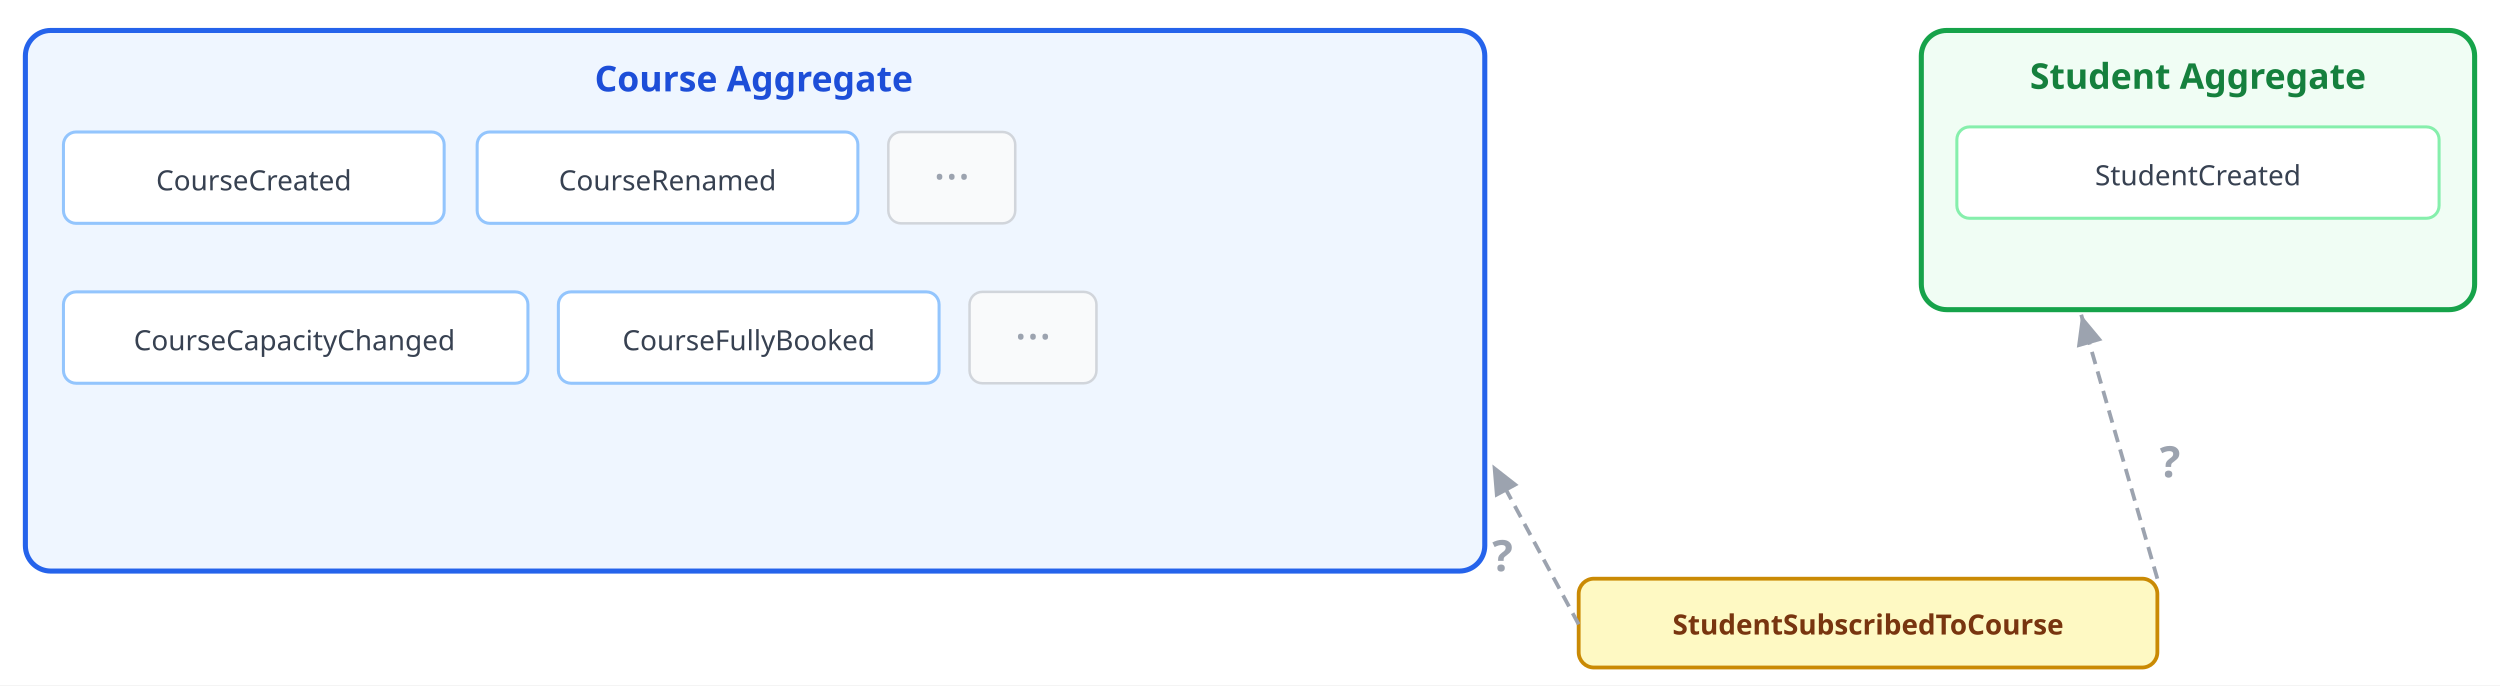
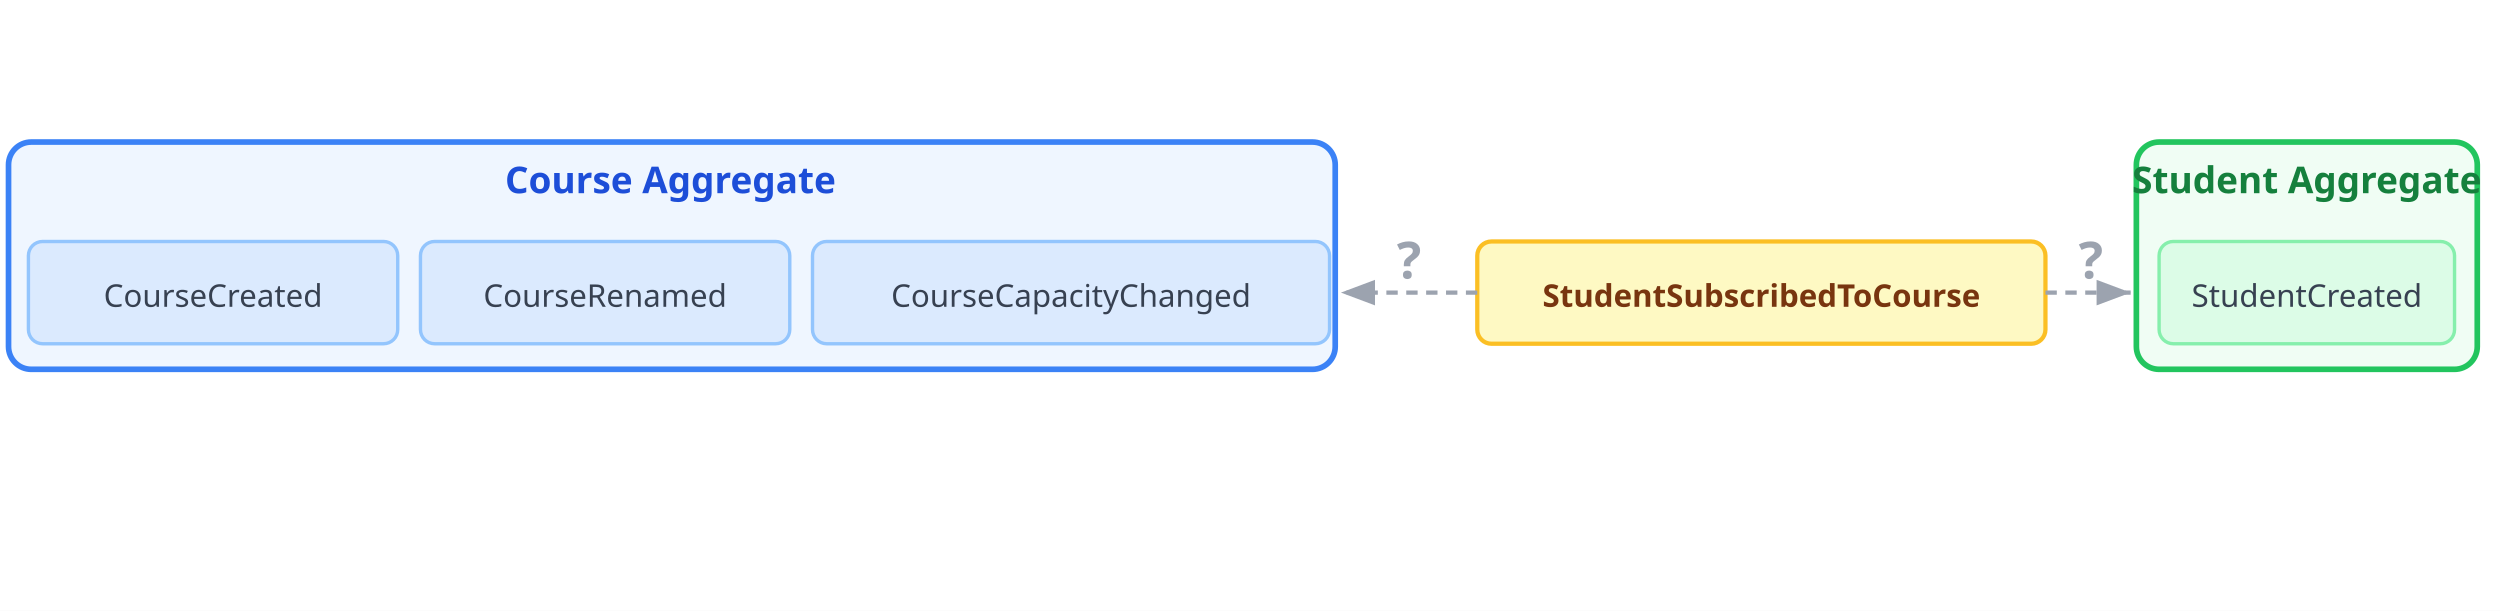
- <svg xmlns="http://www.w3.org/2000/svg" viewBox="0 0 985 270" width="985" height="270" role="img" aria-labelledby="dcb-title1">
+ <svg xmlns="http://www.w3.org/2000/svg" viewBox="0 0 880 215" width="880" height="215" role="img" aria-labelledby="dcb-agg-title">
  <defs>
-     <marker id="arr-q" markerWidth="8" markerHeight="7" refX="8" refY="3.5" orient="auto">
-       <polygon points="0 0,8 3.5,0 7" fill="#9ca3af" />
+     <marker id="arr-a" markerWidth="8" markerHeight="6" refX="8" refY="3" orient="auto">
+       <polygon points="0 0,8 3,0 6" fill="#9ca3af" />
    </marker>
  </defs>
-   <rect width="985" height="270" fill="#ffffff" />
-   <rect x="10" y="12" width="575" height="213" rx="10" fill="#eff6ff" stroke="#2563eb" stroke-width="2" />
-   <text x="297" y="36" text-anchor="middle" font-size="14" font-family="sans-serif" font-weight="bold" fill="#1d4ed8">Course Aggregate</text>
-   <rect x="25" y="52" width="150" height="36" rx="5" fill="white" stroke="#93c5fd" stroke-width="1.2" />
-   <text x="100" y="75" text-anchor="middle" font-size="11" font-family="sans-serif" fill="#374151">CourseCreated</text>
-   <rect x="188" y="52" width="150" height="36" rx="5" fill="white" stroke="#93c5fd" stroke-width="1.2" />
-   <text x="263" y="75" text-anchor="middle" font-size="11" font-family="sans-serif" fill="#374151">CourseRenamed</text>
-   <rect x="350" y="52" width="50" height="36" rx="5" fill="#f9fafb" stroke="#d1d5db" stroke-width="1" />
-   <text x="375" y="76" text-anchor="middle" font-size="18" font-family="sans-serif" fill="#9ca3af">···</text>
-   <rect x="25" y="115" width="183" height="36" rx="5" fill="white" stroke="#93c5fd" stroke-width="1.2" />
-   <text x="116" y="138" text-anchor="middle" font-size="11" font-family="sans-serif" fill="#374151">CourseCapacityChanged</text>
-   <rect x="220" y="115" width="150" height="36" rx="5" fill="white" stroke="#93c5fd" stroke-width="1.2" />
-   <text x="295" y="138" text-anchor="middle" font-size="11" font-family="sans-serif" fill="#374151">CourseFullyBooked</text>
-   <rect x="382" y="115" width="50" height="36" rx="5" fill="#f9fafb" stroke="#d1d5db" stroke-width="1" />
-   <text x="407" y="139" text-anchor="middle" font-size="18" font-family="sans-serif" fill="#9ca3af">···</text>
-   <rect x="757" y="12" width="218" height="110" rx="10" fill="#f0fdf4" stroke="#16a34a" stroke-width="2" />
-   <text x="866" y="35" text-anchor="middle" font-size="14" font-family="sans-serif" font-weight="bold" fill="#15803d">Student Aggregate</text>
-   <rect x="771" y="50" width="190" height="36" rx="5" fill="white" stroke="#86efac" stroke-width="1.2" />
-   <text x="866" y="73" text-anchor="middle" font-size="11" font-family="sans-serif" fill="#374151">StudentCreated</text>
-   <rect x="622" y="228" width="228" height="35" rx="6" fill="#fef9c3" stroke="#ca8a04" stroke-width="1.5" />
-   <text x="736" y="250" text-anchor="middle" font-size="11" font-family="sans-serif" font-weight="bold" fill="#78350f">StudentSubscribedToCourse</text>
-   <line x1="622" y1="246" x2="588" y2="183" stroke="#9ca3af" stroke-width="1.5" stroke-dasharray="5,3" marker-end="url(#arr-q)" />
-   <text x="592" y="225" text-anchor="middle" font-size="17" font-family="sans-serif" fill="#9ca3af" font-weight="bold">?</text>
-   <line x1="850" y1="228" x2="820" y2="124" stroke="#9ca3af" stroke-width="1.5" stroke-dasharray="5,3" marker-end="url(#arr-q)" />
-   <text x="855" y="188" text-anchor="middle" font-size="17" font-family="sans-serif" fill="#9ca3af" font-weight="bold">?</text>
+   <rect width="880" height="215" fill="#ffffff" />
+   <rect x="3" y="50" width="467" height="80" rx="8" fill="#eff6ff" stroke="#3b82f6" stroke-width="2" />
+   <text x="236" y="68" text-anchor="middle" font-size="13" font-family="sans-serif" font-weight="bold" fill="#1d4ed8">Course Aggregate</text>
+   <rect x="752" y="50" width="120" height="80" rx="8" fill="#f0fdf4" stroke="#22c55e" stroke-width="2" />
+   <text x="812" y="68" text-anchor="middle" font-size="13" font-family="sans-serif" font-weight="bold" fill="#15803d">Student Aggregate</text>
+   <rect x="10" y="85" width="130" height="36" rx="5" fill="#dbeafe" stroke="#93c5fd" stroke-width="1.2" />
+   <text x="75" y="108" text-anchor="middle" font-size="11" font-family="sans-serif" fill="#374151">CourseCreated</text>
+   <rect x="148" y="85" width="130" height="36" rx="5" fill="#dbeafe" stroke="#93c5fd" stroke-width="1.2" />
+   <text x="213" y="108" text-anchor="middle" font-size="11" font-family="sans-serif" fill="#374151">CourseRenamed</text>
+   <rect x="286" y="85" width="182" height="36" rx="5" fill="#dbeafe" stroke="#93c5fd" stroke-width="1.2" />
+   <text x="377" y="108" text-anchor="middle" font-size="11" font-family="sans-serif" fill="#374151">CourseCapacityChanged</text>
+   <rect x="520" y="85" width="200" height="36" rx="5" fill="#fef9c3" stroke="#fbbf24" stroke-width="1.5" />
+   <text x="620" y="108" text-anchor="middle" font-size="11" font-family="sans-serif" font-weight="bold" fill="#78350f">StudentSubscribedToCourse</text>
+   <rect x="760" y="85" width="104" height="36" rx="5" fill="#dcfce7" stroke="#86efac" stroke-width="1.2" />
+   <text x="812" y="108" text-anchor="middle" font-size="11" font-family="sans-serif" fill="#374151">StudentCreated</text>
+   <line x1="520" y1="103" x2="472" y2="103" stroke="#9ca3af" stroke-width="1.5" stroke-dasharray="4,3" marker-end="url(#arr-a)" />
+   <text x="496" y="98" text-anchor="middle" font-size="18" font-family="sans-serif" font-weight="bold" fill="#9ca3af">?</text>
+   <line x1="720" y1="103" x2="750" y2="103" stroke="#9ca3af" stroke-width="1.5" stroke-dasharray="4,3" marker-end="url(#arr-a)" />
+   <text x="736" y="98" text-anchor="middle" font-size="18" font-family="sans-serif" font-weight="bold" fill="#9ca3af">?</text>
</svg>
